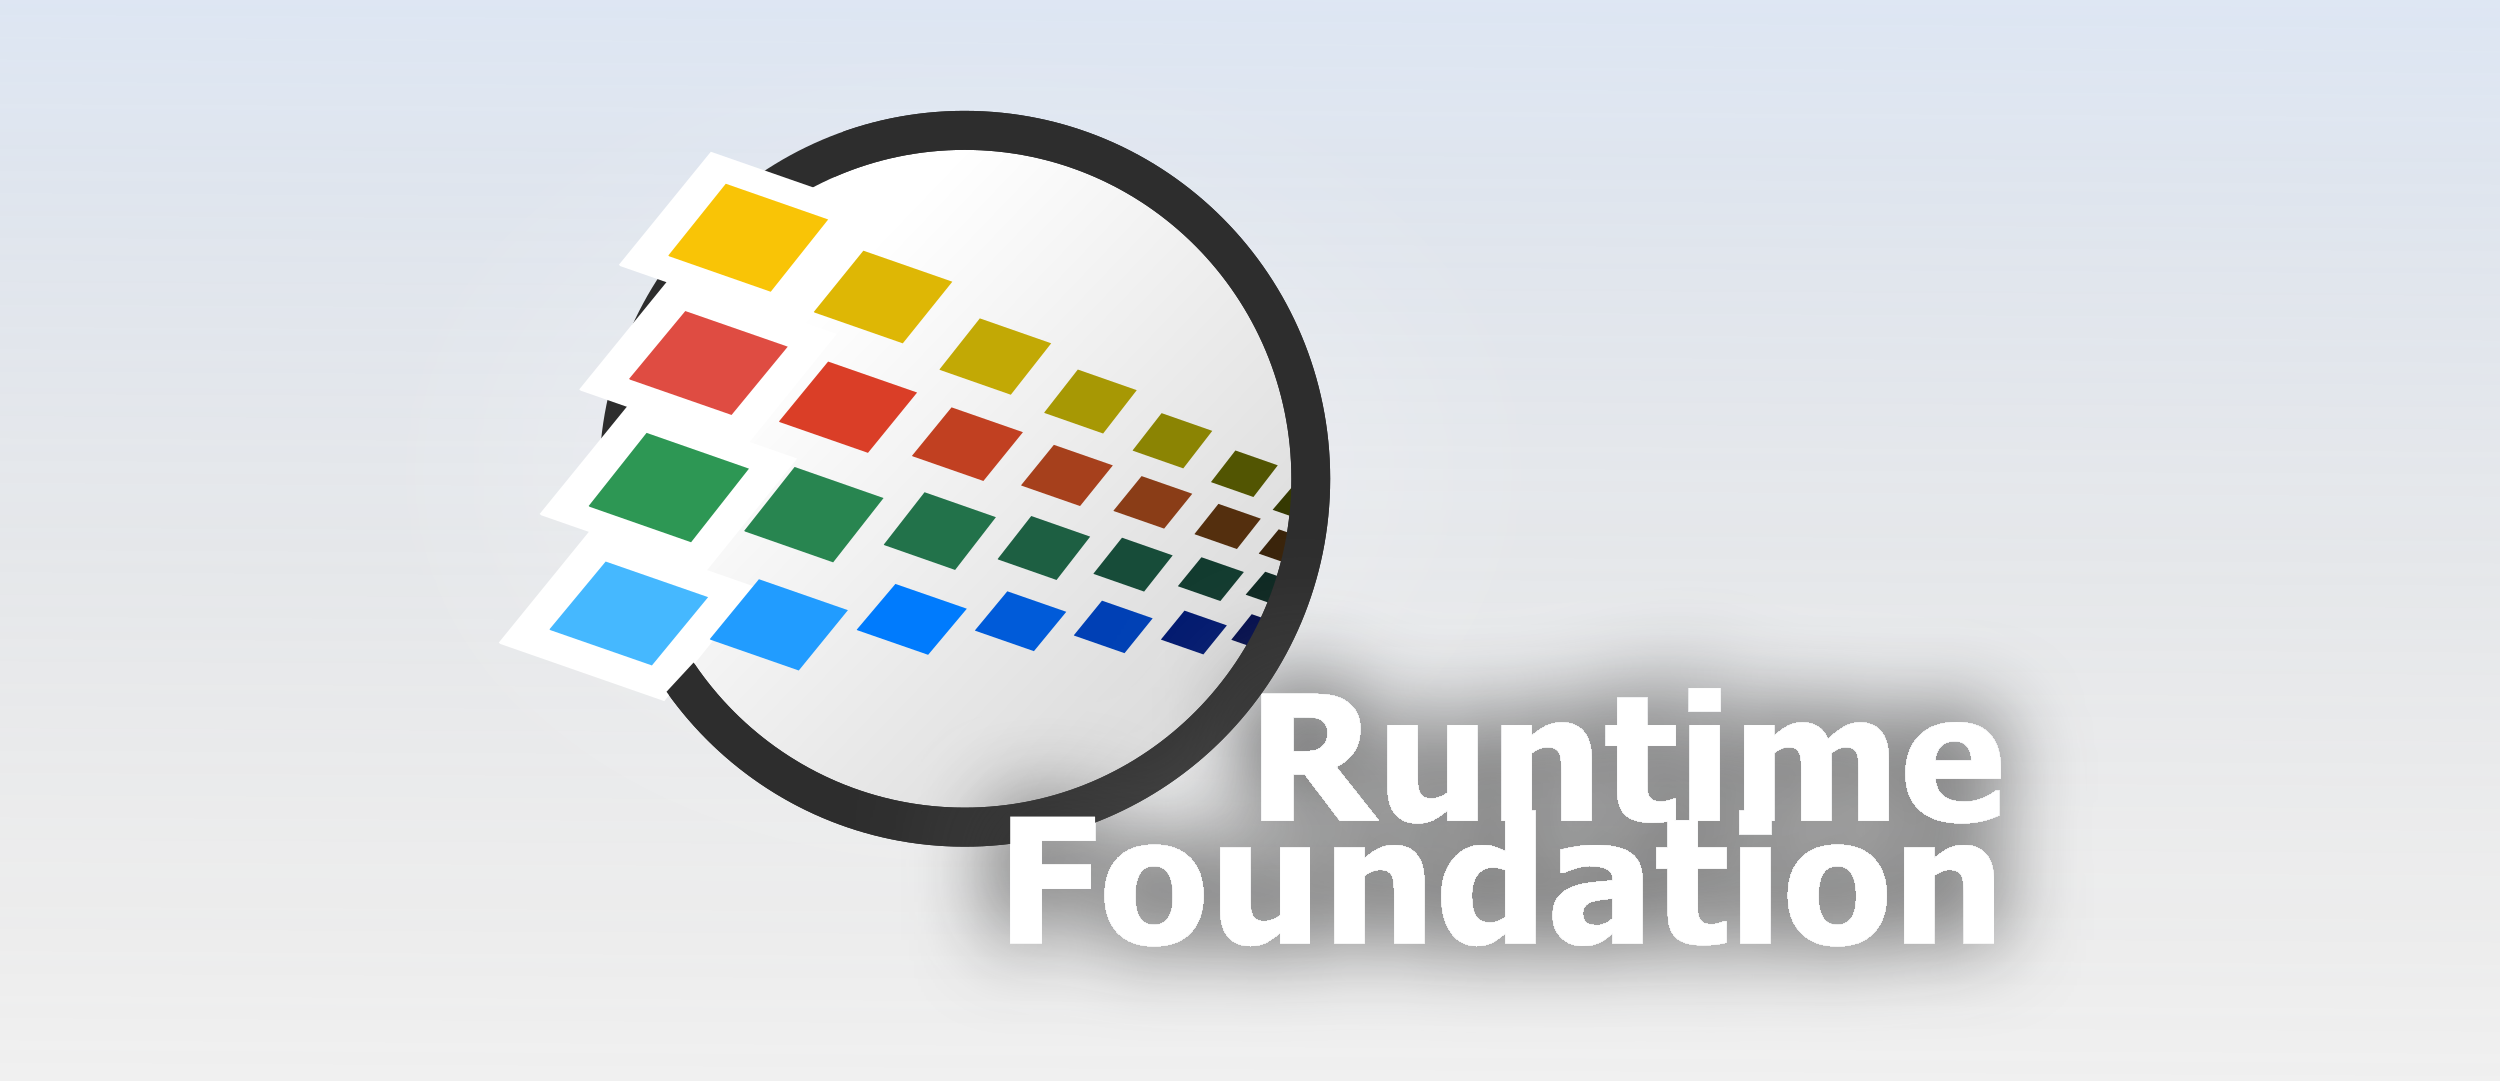
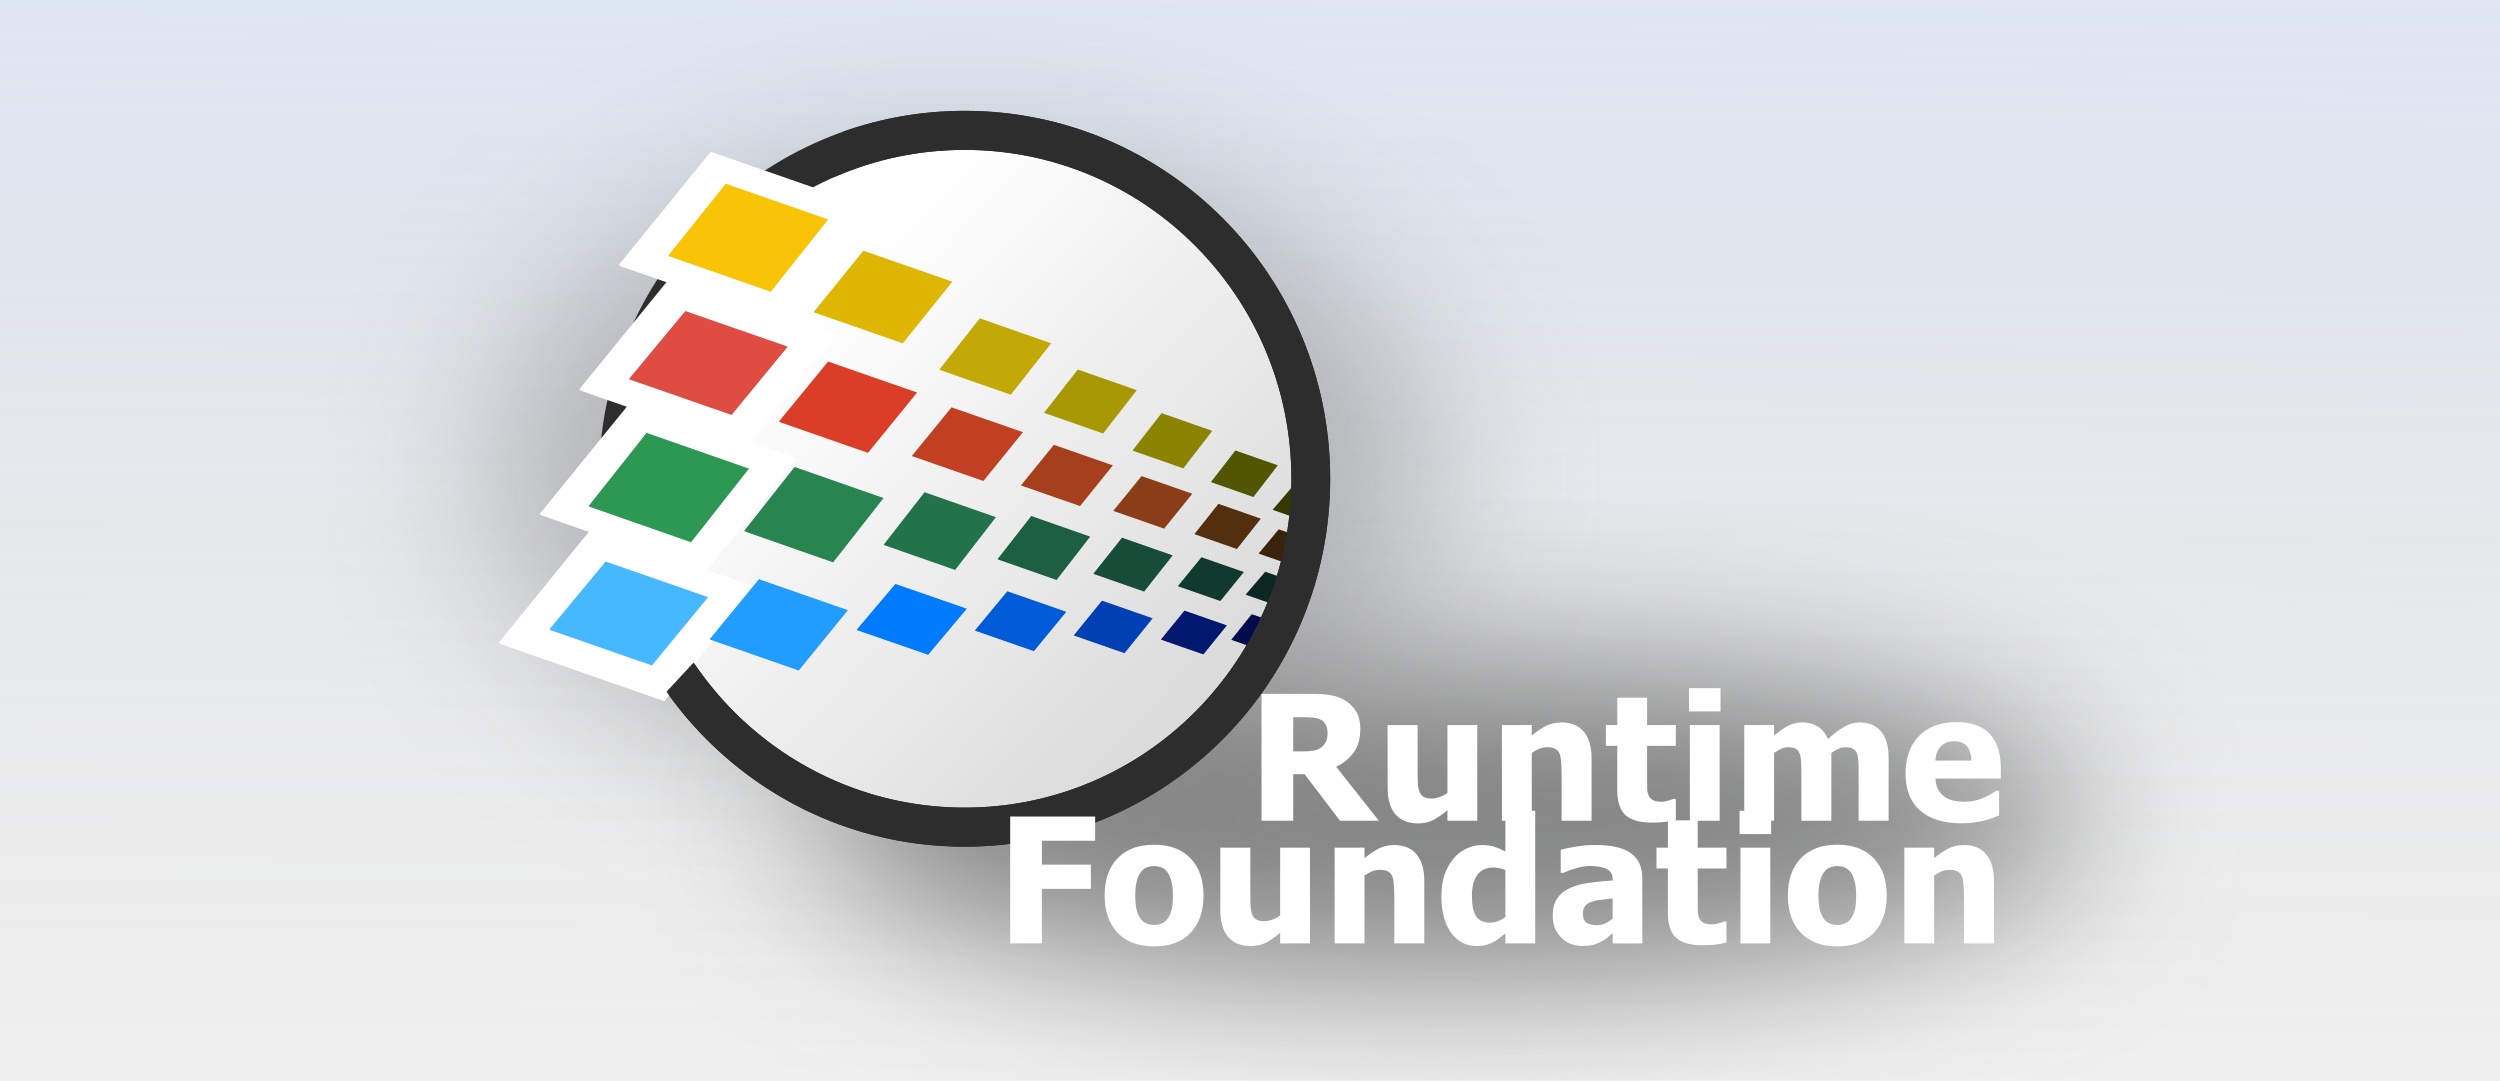
<svg xmlns="http://www.w3.org/2000/svg" width="1060" height="458" viewBox="0 0 1060 458" fill="none">
  <g clip-path="url(#clip0_377_1540)">
    <rect width="1060" height="458" fill="url(#paint0_linear_377_1540)" />
    <g filter="url(#filter0_f_377_1540)">
-       <ellipse cx="408.5" cy="200.5" rx="199.5" ry="131.5" fill="white" fill-opacity="0.17" />
+       <ellipse cx="408.5" cy="200.5" rx="199.5" ry="131.5" fill="#636363" fill-opacity="0.39" />
+     </g>
+     <g filter="url(#filter1_f_377_1540)">
+       <ellipse cx="613" cy="347" rx="268" ry="66" fill="#636363" fill-opacity="0.76" />
    </g>
    <path d="M409.256 55.529C490.316 55.529 556.032 121.659 556.032 203.255C556.032 284.838 490.316 350.977 409.256 350.977C328.196 350.977 262.478 284.838 262.478 203.255C262.478 121.659 328.193 55.529 409.256 55.529Z" fill="url(#paint1_linear_377_1540)" />
    <path fill-rule="evenodd" clip-rule="evenodd" d="M409.001 63.55C332.479 63.55 270.46 125.983 270.46 202.995C270.46 280 332.479 342.433 409.001 342.433C485.526 342.433 547.542 280 547.542 202.998C547.542 125.98 485.522 63.55 409.001 63.55ZM409.001 46.998C494.602 46.998 564.001 116.832 564.001 202.998C564.001 289.151 494.602 358.998 409.001 358.998C323.4 358.998 254.001 289.151 254.001 202.998C254.001 116.832 323.4 46.998 409.001 46.998Z" fill="#2D2D2D" />
    <path d="M284.59 117.16L354.787 141.615L315.797 189.912L246.224 165.658L245.609 165.093L284.59 117.16Z" fill="white" />
    <path d="M301.382 64.344L371.579 88.799L332.589 137.096L263.016 112.843L262.401 112.277L301.382 64.344Z" fill="white" />
    <path d="M523.804 191L541.782 197.299L531.452 210.738L513.635 204.491L513.479 204.34L523.804 191Z" fill="#525502" />
    <path d="M547.885 206.434L563.249 211.759L554.977 221.514L539.75 216.233L539.614 216.114L547.885 206.434Z" fill="#353901" />
    <path d="M492.518 175.167L514.005 182.69L501.709 198.6L480.413 191.139L480.226 190.959L492.518 175.167Z" fill="#8B8403" />
    <path d="M456.988 156.686L481.985 165.434L467.721 183.816L442.947 175.14L442.73 174.931L456.988 156.686Z" fill="#A79804" />
    <path d="M415.446 134.989L445.709 145.565L428.583 167.372L398.589 156.883L398.326 156.633L415.446 134.989Z" fill="#C2A905" />
    <path d="M307.726 77.905L351.153 93.06L326.784 123.711L283.743 108.681L283.364 108.326L307.726 77.905Z" fill="#F9C406" />
    <path d="M516.608 213.635L534.591 219.917L524.441 232.793L506.617 226.563L506.461 226.415L516.608 213.635Z" fill="#542F0E" />
    <path d="M542.166 224.426L557.524 229.768L549.073 240.086L533.851 234.788L533.716 234.666L542.166 224.426Z" fill="#39230A" />
    <path d="M484.03 201.864L505.528 209.353L493.589 224.137L472.283 216.71L472.094 216.537L484.03 201.864Z" fill="#8A3D17" />
    <path d="M446.84 188.608L471.847 197.321L457.941 214.576L433.156 205.934L432.937 205.733L446.84 188.608Z" fill="#A6401C" />
    <path d="M403.452 172.715L433.726 183.256L416.958 203.936L386.954 193.482L386.688 193.239L403.452 172.715Z" fill="#C14021" />
    <path d="M290.565 131.881L334.009 146.984L310.177 175.945L267.12 160.967L266.737 160.622L290.565 131.881Z" fill="#DF4C42" />
    <path d="M250.453 224.531L320.65 248.986L281.66 297.283L212.087 273.029L211.472 272.464L250.453 224.531Z" fill="white" />
    <path d="M267.798 169.975L337.995 194.43L299.005 242.727L229.432 218.473L228.817 217.908L267.798 169.975Z" fill="white" />
    <path d="M509.411 236.27L527.4 242.535L517.429 254.848L499.6 248.635L499.443 248.49L509.411 236.27Z" fill="#113A2E" />
    <path d="M536.445 242.417L551.808 247.742L543.537 257.497L528.31 252.217L528.174 252.098L536.445 242.417Z" fill="#0C2721" />
    <path d="M475.727 227.981L497.22 235.487L485.102 250.835L463.801 243.39L463.613 243.214L475.727 227.981Z" fill="#174C39" />
    <path d="M437.244 218.787L462.241 227.534L447.976 245.916L423.202 237.24L422.986 237.032L437.244 218.787Z" fill="#1D5F42" />
    <path d="M392.011 208.699L422.269 219.292L404.964 241.662L374.976 231.156L374.713 230.903L392.011 208.699Z" fill="#22724A" />
    <path d="M274.142 183.535L317.564 198.706L293.015 229.921L249.98 214.874L249.602 214.516L274.142 183.535Z" fill="#2D9754" />
    <path d="M502.215 258.905L520.204 265.17L510.233 277.483L492.404 271.27L492.246 271.125L502.215 258.905Z" fill="#00186E" />
    <path d="M530.725 260.41L546.078 265.769L537.448 276.651L522.232 271.336L522.098 271.21L530.725 260.41Z" fill="#000B4B" />
    <path d="M467.239 254.679L488.737 262.168L476.798 276.952L455.492 269.524L455.303 269.351L467.239 254.679Z" fill="#0040B5" />
    <path d="M427.096 250.709L452.109 259.405L438.382 276.097L413.591 267.472L413.371 267.274L427.096 250.709Z" fill="#005BD9" />
    <path d="M379.648 247.584L409.933 258.092L393.524 277.645L363.508 267.225L363.24 266.989L379.648 247.584Z" fill="#007BFD" />
    <path d="M256.798 238.091L300.241 253.194L276.409 282.155L233.352 267.177L232.97 266.832L256.798 238.091Z" fill="#45B8FF" />
    <path d="M366.065 106.29L403.794 119.44L382.779 145.583L345.385 132.541L345.055 132.236L366.065 106.29Z" fill="#DEB705" />
    <path d="M351.119 153.301L388.854 166.434L368.017 192.013L330.618 178.989L330.287 178.687L351.119 153.301Z" fill="#DA3E27" />
    <path d="M336.91 197.99L374.628 211.175L353.254 238.444L315.872 225.368L315.544 225.056L336.91 197.99Z" fill="#288550" />
    <path d="M321.779 245.582L359.514 258.715L338.677 284.295L301.278 271.27L300.947 270.968L321.779 245.582Z" fill="#219CFF" />
    <path fill-rule="evenodd" clip-rule="evenodd" d="M357.521 55.808C373.628 50.102 390.954 46.998 409 46.998C494.601 46.998 564 116.832 564 202.998C564 289.151 494.601 358.998 409 358.998C356.838 358.998 310.691 333.062 282.599 293.304L294.083 280.903C318.974 318.023 361.152 342.433 409 342.433C485.525 342.433 547.541 280 547.541 202.998C547.541 125.98 485.522 63.55 409 63.55C389.404 63.55 370.76 67.644 353.864 75.029L357.521 55.808Z" fill="#2D2D2D" />
-     <g filter="url(#filter1_dd_377_1540)">
-       <path d="M584.645 348H568.168L553.173 328.271H548.331V348H534.89V294.198H556.534C559.521 294.198 562.122 294.391 564.338 294.776C566.554 295.138 568.602 295.909 570.481 297.089C572.408 298.317 573.938 299.883 575.07 301.786C576.202 303.665 576.768 306.062 576.768 308.977C576.768 313.096 575.841 316.444 573.986 319.021C572.131 321.575 569.65 323.61 566.542 325.128L584.645 348ZM562.893 310.675C562.893 309.326 562.628 308.17 562.098 307.206C561.592 306.218 560.737 305.46 559.533 304.93C558.69 304.568 557.75 304.34 556.714 304.243C555.678 304.147 554.39 304.099 552.848 304.099H548.331V318.588H552.198C554.077 318.588 555.666 318.479 556.967 318.263C558.292 318.022 559.412 317.528 560.328 316.781C561.195 316.107 561.833 315.3 562.243 314.36C562.676 313.421 562.893 312.192 562.893 310.675ZM626.36 348H613.713V343.52C611.521 345.35 609.51 346.747 607.679 347.711C605.848 348.65 603.668 349.12 601.139 349.12C597.116 349.12 593.973 347.855 591.708 345.326C589.468 342.773 588.348 338.943 588.348 333.836V307.423H601.067V327.549C601.067 329.645 601.115 331.355 601.211 332.68C601.332 334.005 601.597 335.125 602.006 336.04C602.391 336.883 602.982 337.521 603.777 337.955C604.596 338.389 605.728 338.605 607.173 338.605C608.064 338.605 609.112 338.389 610.317 337.955C611.545 337.521 612.677 336.931 613.713 336.185V307.423H626.36V348ZM674.831 348H662.112V327.874C662.112 326.236 662.04 324.61 661.895 322.996C661.775 321.358 661.534 320.154 661.173 319.383C660.739 318.467 660.113 317.817 659.294 317.432C658.475 317.022 657.379 316.817 656.006 316.817C654.97 316.817 653.922 317.01 652.862 317.396C651.802 317.781 650.67 318.395 649.466 319.238V348H636.819V307.423H649.466V311.903C651.537 310.145 653.549 308.772 655.5 307.784C657.475 306.797 659.655 306.303 662.04 306.303C666.183 306.303 669.351 307.616 671.543 310.241C673.735 312.843 674.831 316.625 674.831 321.587V348ZM700.503 348.795C695.348 348.795 691.59 347.735 689.229 345.615C686.893 343.495 685.724 340.027 685.724 335.209V316.239H680.883V307.423H685.724V295.824H698.371V307.423H710.548V316.239H698.371V330.62C698.371 332.041 698.383 333.282 698.407 334.342C698.431 335.402 698.624 336.353 698.985 337.196C699.322 338.039 699.912 338.714 700.756 339.22C701.623 339.701 702.875 339.942 704.513 339.942C705.188 339.942 706.067 339.798 707.151 339.509C708.259 339.22 709.03 338.955 709.464 338.714H710.548V347.639C709.175 348 707.717 348.277 706.176 348.47C704.634 348.687 702.743 348.795 700.503 348.795ZM729.137 348H716.491V307.423H729.137V348ZM729.499 301.642H716.129V291.777H729.499V301.642ZM788.051 348V327.729C788.051 325.73 788.015 324.044 787.943 322.671C787.87 321.298 787.654 320.178 787.292 319.311C786.931 318.443 786.365 317.817 785.594 317.432C784.847 317.022 783.787 316.817 782.414 316.817C781.451 316.817 780.499 317.034 779.56 317.468C778.62 317.877 777.597 318.467 776.489 319.238V348H763.77V327.729C763.77 325.754 763.722 324.08 763.625 322.707C763.553 321.31 763.336 320.178 762.975 319.311C762.614 318.443 762.047 317.817 761.277 317.432C760.53 317.022 759.482 316.817 758.133 316.817C757.097 316.817 756.086 317.058 755.098 317.54C754.11 318.022 753.147 318.588 752.207 319.238V348H739.561V307.423H752.207V311.903C754.279 310.145 756.23 308.772 758.061 307.784C759.892 306.797 761.951 306.303 764.24 306.303C766.721 306.303 768.901 306.893 770.78 308.073C772.658 309.254 774.092 311.012 775.079 313.349C777.512 311.084 779.801 309.35 781.945 308.146C784.113 306.917 786.305 306.303 788.521 306.303C790.4 306.303 792.086 306.604 793.579 307.206C795.073 307.808 796.337 308.712 797.373 309.916C798.505 311.217 799.349 312.771 799.903 314.577C800.481 316.36 800.77 318.696 800.77 321.587V348H788.051ZM831.681 349.084C824.021 349.084 818.143 347.253 814.048 343.592C809.977 339.93 807.941 334.715 807.941 327.946C807.941 321.322 809.844 316.035 813.65 312.084C817.456 308.133 822.78 306.158 829.621 306.158C835.836 306.158 840.509 307.832 843.641 311.181C846.772 314.529 848.338 319.323 848.338 325.562V330.114H820.624C820.744 331.993 821.142 333.571 821.816 334.848C822.491 336.1 823.382 337.1 824.49 337.847C825.574 338.593 826.839 339.135 828.284 339.473C829.729 339.786 831.307 339.942 833.018 339.942C834.487 339.942 835.932 339.786 837.354 339.473C838.775 339.135 840.076 338.702 841.256 338.172C842.292 337.714 843.243 337.22 844.11 336.69C845.002 336.16 845.724 335.691 846.278 335.281H847.615V345.724C846.579 346.133 845.628 346.519 844.761 346.88C843.918 347.217 842.749 347.566 841.256 347.928C839.883 348.289 838.462 348.566 836.992 348.759C835.547 348.976 833.776 349.084 831.681 349.084ZM835.872 322.49C835.8 319.816 835.174 317.781 833.993 316.384C832.837 314.987 831.054 314.288 828.646 314.288C826.188 314.288 824.261 315.023 822.864 316.492C821.491 317.962 820.732 319.961 820.588 322.49H835.872ZM464.343 356.46H441.76V366.613H462.536V376.875H441.76V400H428.319V346.198H464.343V356.46ZM510.285 379.729C510.285 386.402 508.454 391.665 504.793 395.52C501.156 399.35 496.001 401.265 489.328 401.265C482.704 401.265 477.549 399.35 473.863 395.52C470.202 391.665 468.371 386.402 468.371 379.729C468.371 372.985 470.202 367.709 473.863 363.903C477.549 360.073 482.704 358.158 489.328 358.158C495.976 358.158 501.131 360.085 504.793 363.939C508.454 367.77 510.285 373.033 510.285 379.729ZM497.313 379.802C497.313 377.393 497.109 375.394 496.699 373.804C496.314 372.19 495.772 370.901 495.073 369.938C494.326 368.926 493.483 368.227 492.544 367.842C491.604 367.432 490.532 367.228 489.328 367.228C488.196 367.228 487.172 367.408 486.257 367.77C485.341 368.107 484.498 368.769 483.727 369.757C483.005 370.696 482.427 371.985 481.993 373.623C481.559 375.261 481.343 377.321 481.343 379.802C481.343 382.283 481.547 384.294 481.957 385.836C482.366 387.354 482.896 388.57 483.547 389.485C484.221 390.425 485.064 391.111 486.076 391.545C487.088 391.979 488.208 392.195 489.436 392.195C490.448 392.195 491.472 391.979 492.508 391.545C493.568 391.111 494.411 390.461 495.037 389.594C495.784 388.558 496.35 387.317 496.735 385.872C497.121 384.403 497.313 382.379 497.313 379.802ZM555.432 400H542.786V395.52C540.594 397.35 538.582 398.747 536.752 399.711C534.921 400.65 532.741 401.12 530.212 401.12C526.189 401.12 523.045 399.855 520.781 397.326C518.541 394.773 517.421 390.943 517.421 385.836V359.423H530.139V379.549C530.139 381.645 530.188 383.355 530.284 384.68C530.404 386.005 530.669 387.125 531.079 388.04C531.464 388.883 532.054 389.521 532.849 389.955C533.668 390.389 534.8 390.605 536.246 390.605C537.137 390.605 538.185 390.389 539.389 389.955C540.618 389.521 541.75 388.931 542.786 388.185V359.423H555.432V400ZM603.904 400H591.185V379.874C591.185 378.236 591.113 376.61 590.968 374.996C590.848 373.358 590.607 372.154 590.246 371.383C589.812 370.467 589.186 369.817 588.367 369.432C587.548 369.022 586.452 368.817 585.079 368.817C584.043 368.817 582.995 369.01 581.935 369.396C580.875 369.781 579.743 370.395 578.539 371.238V400H565.892V359.423H578.539V363.903C580.61 362.145 582.622 360.772 584.573 359.784C586.548 358.797 588.728 358.303 591.113 358.303C595.256 358.303 598.424 359.616 600.616 362.241C602.808 364.843 603.904 368.625 603.904 373.587V400ZM650.93 400H638.283V395.772C637.464 396.447 636.525 397.17 635.465 397.94C634.429 398.711 633.514 399.289 632.719 399.675C631.707 400.157 630.708 400.518 629.72 400.759C628.732 401 627.552 401.12 626.179 401.12C621.554 401.12 617.892 399.205 615.195 395.375C612.497 391.545 611.148 386.426 611.148 380.019C611.148 376.478 611.605 373.406 612.521 370.805C613.436 368.203 614.701 365.939 616.315 364.012C617.784 362.253 619.567 360.868 621.662 359.856C623.758 358.821 625.974 358.303 628.311 358.303C630.431 358.303 632.165 358.532 633.514 358.989C634.887 359.423 636.477 360.109 638.283 361.049V343.777H650.93V400ZM638.283 388.799V368.89C637.657 368.576 636.838 368.324 635.826 368.131C634.815 367.914 633.947 367.806 633.225 367.806C630.19 367.806 627.901 368.866 626.36 370.985C624.842 373.105 624.083 376.068 624.083 379.874C624.083 383.873 624.685 386.763 625.89 388.546C627.118 390.328 629.094 391.22 631.816 391.22C632.924 391.22 634.044 391.003 635.176 390.569C636.308 390.136 637.344 389.546 638.283 388.799ZM683.756 389.413V380.958C681.612 381.175 679.878 381.368 678.553 381.536C677.228 381.681 675.927 381.982 674.65 382.439C673.542 382.825 672.675 383.415 672.049 384.21C671.447 384.981 671.145 386.017 671.145 387.317C671.145 389.22 671.651 390.533 672.663 391.256C673.699 391.954 675.216 392.304 677.216 392.304C678.324 392.304 679.456 392.051 680.612 391.545C681.768 391.039 682.816 390.328 683.756 389.413ZM683.756 395.7C682.889 396.423 682.106 397.073 681.407 397.651C680.733 398.229 679.817 398.808 678.661 399.386C677.529 399.94 676.421 400.361 675.337 400.65C674.277 400.939 672.783 401.084 670.856 401.084C667.267 401.084 664.28 399.88 661.895 397.471C659.535 395.062 658.354 392.027 658.354 388.365C658.354 385.354 658.957 382.921 660.161 381.066C661.365 379.212 663.1 377.742 665.364 376.658C667.653 375.55 670.387 374.779 673.566 374.346C676.746 373.912 680.167 373.575 683.828 373.334V373.117C683.828 370.877 682.997 369.335 681.335 368.492C679.697 367.625 677.228 367.191 673.928 367.191C672.434 367.191 670.688 367.468 668.688 368.022C666.689 368.552 664.738 369.239 662.835 370.082H661.751V360.29C663.004 359.929 665.027 359.507 667.821 359.025C670.615 358.52 673.434 358.267 676.276 358.267C683.262 358.267 688.345 359.435 691.524 361.771C694.728 364.084 696.33 367.625 696.33 372.395V400H683.756V395.7ZM721.966 400.795C716.811 400.795 713.053 399.735 710.692 397.615C708.356 395.495 707.187 392.027 707.187 387.209V368.239H702.345V359.423H707.187V347.824H719.834V359.423H732.01V368.239H719.834V382.62C719.834 384.041 719.846 385.282 719.87 386.342C719.894 387.402 720.087 388.353 720.448 389.196C720.785 390.039 721.375 390.714 722.218 391.22C723.086 391.701 724.338 391.942 725.976 391.942C726.651 391.942 727.53 391.798 728.614 391.509C729.722 391.22 730.493 390.955 730.926 390.714H732.01V399.639C730.637 400 729.18 400.277 727.638 400.47C726.097 400.687 724.206 400.795 721.966 400.795ZM750.6 400H737.954V359.423H750.6V400ZM750.961 353.642H737.592V343.777H750.961V353.642ZM799.975 379.729C799.975 386.402 798.144 391.665 794.483 395.52C790.845 399.35 785.69 401.265 779.018 401.265C772.393 401.265 767.239 399.35 763.553 395.52C759.892 391.665 758.061 386.402 758.061 379.729C758.061 372.985 759.892 367.709 763.553 363.903C767.239 360.073 772.393 358.158 779.018 358.158C785.666 358.158 790.821 360.085 794.483 363.939C798.144 367.77 799.975 373.033 799.975 379.729ZM787.003 379.802C787.003 377.393 786.798 375.394 786.389 373.804C786.003 372.19 785.462 370.901 784.763 369.938C784.016 368.926 783.173 368.227 782.234 367.842C781.294 367.432 780.222 367.228 779.018 367.228C777.886 367.228 776.862 367.408 775.947 367.77C775.031 368.107 774.188 368.769 773.417 369.757C772.695 370.696 772.116 371.985 771.683 373.623C771.249 375.261 771.032 377.321 771.032 379.802C771.032 382.283 771.237 384.294 771.647 385.836C772.056 387.354 772.586 388.57 773.237 389.485C773.911 390.425 774.754 391.111 775.766 391.545C776.778 391.979 777.898 392.195 779.126 392.195C780.138 392.195 781.162 391.979 782.198 391.545C783.257 391.111 784.101 390.461 784.727 389.594C785.474 388.558 786.04 387.317 786.425 385.872C786.81 384.403 787.003 382.379 787.003 379.802ZM845.447 400H832.729V379.874C832.729 378.236 832.656 376.61 832.512 374.996C832.391 373.358 832.15 372.154 831.789 371.383C831.355 370.467 830.729 369.817 829.91 369.432C829.091 369.022 827.995 368.817 826.622 368.817C825.586 368.817 824.538 369.01 823.479 369.396C822.419 369.781 821.286 370.395 820.082 371.238V400H807.436V359.423H820.082V363.903C822.154 362.145 824.165 360.772 826.116 359.784C828.091 358.797 830.271 358.303 832.656 358.303C836.799 358.303 839.967 359.616 842.159 362.241C844.351 364.843 845.447 368.625 845.447 373.587V400Z" fill="white" />
-     </g>
+     <path d="M584.645 348H568.168L553.173 328.271H548.331V348H534.89V294.198H556.534C559.521 294.198 562.122 294.391 564.338 294.776C566.554 295.138 568.602 295.909 570.481 297.089C572.408 298.317 573.938 299.883 575.07 301.786C576.202 303.665 576.768 306.062 576.768 308.977C576.768 313.096 575.841 316.444 573.986 319.021C572.131 321.575 569.65 323.61 566.542 325.128L584.645 348ZM562.893 310.675C562.893 309.326 562.628 308.17 562.098 307.206C561.592 306.218 560.737 305.46 559.533 304.93C558.69 304.568 557.75 304.34 556.714 304.243C555.678 304.147 554.39 304.099 552.848 304.099H548.331V318.588H552.198C554.077 318.588 555.666 318.479 556.967 318.263C558.292 318.022 559.412 317.528 560.328 316.781C561.195 316.107 561.833 315.3 562.243 314.36C562.676 313.421 562.893 312.192 562.893 310.675ZM626.36 348H613.713V343.52C611.521 345.35 609.51 346.747 607.679 347.711C605.848 348.65 603.668 349.12 601.139 349.12C597.116 349.12 593.973 347.855 591.708 345.326C589.468 342.773 588.348 338.943 588.348 333.836V307.423H601.067V327.549C601.067 329.645 601.115 331.355 601.211 332.68C601.332 334.005 601.597 335.125 602.006 336.04C602.391 336.883 602.982 337.521 603.777 337.955C604.596 338.389 605.728 338.605 607.173 338.605C608.064 338.605 609.112 338.389 610.317 337.955C611.545 337.521 612.677 336.931 613.713 336.185V307.423H626.36V348ZM674.831 348H662.112V327.874C662.112 326.236 662.04 324.61 661.895 322.996C661.775 321.358 661.534 320.154 661.173 319.383C660.739 318.467 660.113 317.817 659.294 317.432C658.475 317.022 657.379 316.817 656.006 316.817C654.97 316.817 653.922 317.01 652.862 317.396C651.802 317.781 650.67 318.395 649.466 319.238V348H636.819V307.423H649.466V311.903C651.537 310.145 653.549 308.772 655.5 307.784C657.475 306.797 659.655 306.303 662.04 306.303C666.183 306.303 669.351 307.616 671.543 310.241C673.735 312.843 674.831 316.625 674.831 321.587V348ZM700.503 348.795C695.348 348.795 691.59 347.735 689.229 345.615C686.893 343.495 685.724 340.027 685.724 335.209V316.239H680.883V307.423H685.724V295.824H698.371V307.423H710.548V316.239H698.371V330.62C698.371 332.041 698.383 333.282 698.407 334.342C698.431 335.402 698.624 336.353 698.985 337.196C699.322 338.039 699.912 338.714 700.756 339.22C701.623 339.701 702.875 339.942 704.513 339.942C705.188 339.942 706.067 339.798 707.151 339.509C708.259 339.22 709.03 338.955 709.464 338.714H710.548V347.639C709.175 348 707.717 348.277 706.176 348.47C704.634 348.687 702.743 348.795 700.503 348.795ZM729.137 348H716.491V307.423H729.137V348ZM729.499 301.642H716.129V291.777H729.499V301.642ZM788.051 348V327.729C788.051 325.73 788.015 324.044 787.943 322.671C787.87 321.298 787.654 320.178 787.292 319.311C786.931 318.443 786.365 317.817 785.594 317.432C784.847 317.022 783.787 316.817 782.414 316.817C781.451 316.817 780.499 317.034 779.56 317.468C778.62 317.877 777.597 318.467 776.489 319.238V348H763.77V327.729C763.77 325.754 763.722 324.08 763.625 322.707C763.553 321.31 763.336 320.178 762.975 319.311C762.614 318.443 762.047 317.817 761.277 317.432C760.53 317.022 759.482 316.817 758.133 316.817C757.097 316.817 756.086 317.058 755.098 317.54C754.11 318.022 753.147 318.588 752.207 319.238V348H739.561V307.423H752.207V311.903C754.279 310.145 756.23 308.772 758.061 307.784C759.892 306.797 761.951 306.303 764.24 306.303C766.721 306.303 768.901 306.893 770.78 308.073C772.658 309.254 774.092 311.012 775.079 313.349C777.512 311.084 779.801 309.35 781.945 308.146C784.113 306.917 786.305 306.303 788.521 306.303C790.4 306.303 792.086 306.604 793.579 307.206C795.073 307.808 796.337 308.712 797.373 309.916C798.505 311.217 799.349 312.771 799.903 314.577C800.481 316.36 800.77 318.696 800.77 321.587V348H788.051ZM831.681 349.084C824.021 349.084 818.143 347.253 814.048 343.592C809.977 339.93 807.941 334.715 807.941 327.946C807.941 321.322 809.844 316.035 813.65 312.084C817.456 308.133 822.78 306.158 829.621 306.158C835.836 306.158 840.509 307.832 843.641 311.181C846.772 314.529 848.338 319.323 848.338 325.562V330.114H820.624C820.744 331.993 821.142 333.571 821.816 334.848C822.491 336.1 823.382 337.1 824.49 337.847C825.574 338.593 826.839 339.135 828.284 339.473C829.729 339.786 831.307 339.942 833.018 339.942C834.487 339.942 835.932 339.786 837.354 339.473C838.775 339.135 840.076 338.702 841.256 338.172C842.292 337.714 843.243 337.22 844.11 336.69C845.002 336.16 845.724 335.691 846.278 335.281H847.615V345.724C846.579 346.133 845.628 346.519 844.761 346.88C843.918 347.217 842.749 347.566 841.256 347.928C839.883 348.289 838.462 348.566 836.992 348.759C835.547 348.976 833.776 349.084 831.681 349.084ZM835.872 322.49C835.8 319.816 835.174 317.781 833.993 316.384C832.837 314.987 831.054 314.288 828.646 314.288C826.188 314.288 824.261 315.023 822.864 316.492C821.491 317.962 820.732 319.961 820.588 322.49H835.872ZM464.343 356.46H441.76V366.613H462.536V376.875H441.76V400H428.319V346.198H464.343V356.46ZM510.285 379.729C510.285 386.402 508.454 391.665 504.793 395.52C501.156 399.35 496.001 401.265 489.328 401.265C482.704 401.265 477.549 399.35 473.863 395.52C470.202 391.665 468.371 386.402 468.371 379.729C468.371 372.985 470.202 367.709 473.863 363.903C477.549 360.073 482.704 358.158 489.328 358.158C495.976 358.158 501.131 360.085 504.793 363.939C508.454 367.77 510.285 373.033 510.285 379.729ZM497.313 379.802C497.313 377.393 497.109 375.394 496.699 373.804C496.314 372.19 495.772 370.901 495.073 369.938C494.326 368.926 493.483 368.227 492.544 367.842C491.604 367.432 490.532 367.228 489.328 367.228C488.196 367.228 487.172 367.408 486.257 367.77C485.341 368.107 484.498 368.769 483.727 369.757C483.005 370.696 482.427 371.985 481.993 373.623C481.559 375.261 481.343 377.321 481.343 379.802C481.343 382.283 481.547 384.294 481.957 385.836C482.366 387.354 482.896 388.57 483.547 389.485C484.221 390.425 485.064 391.111 486.076 391.545C487.088 391.979 488.208 392.195 489.436 392.195C490.448 392.195 491.472 391.979 492.508 391.545C493.568 391.111 494.411 390.461 495.037 389.594C495.784 388.558 496.35 387.317 496.735 385.872C497.121 384.403 497.313 382.379 497.313 379.802ZM555.432 400H542.786V395.52C540.594 397.35 538.582 398.747 536.752 399.711C534.921 400.65 532.741 401.12 530.212 401.12C526.189 401.12 523.045 399.855 520.781 397.326C518.541 394.773 517.421 390.943 517.421 385.836V359.423H530.139V379.549C530.139 381.645 530.188 383.355 530.284 384.68C530.404 386.005 530.669 387.125 531.079 388.04C531.464 388.883 532.054 389.521 532.849 389.955C533.668 390.389 534.8 390.605 536.246 390.605C537.137 390.605 538.185 390.389 539.389 389.955C540.618 389.521 541.75 388.931 542.786 388.185V359.423H555.432V400ZM603.904 400H591.185V379.874C591.185 378.236 591.113 376.61 590.968 374.996C590.848 373.358 590.607 372.154 590.246 371.383C589.812 370.467 589.186 369.817 588.367 369.432C587.548 369.022 586.452 368.817 585.079 368.817C584.043 368.817 582.995 369.01 581.935 369.396C580.875 369.781 579.743 370.395 578.539 371.238V400H565.892V359.423H578.539V363.903C580.61 362.145 582.622 360.772 584.573 359.784C586.548 358.797 588.728 358.303 591.113 358.303C595.256 358.303 598.424 359.616 600.616 362.241C602.808 364.843 603.904 368.625 603.904 373.587V400ZM650.93 400H638.283V395.772C637.464 396.447 636.525 397.17 635.465 397.94C634.429 398.711 633.514 399.289 632.719 399.675C631.707 400.157 630.708 400.518 629.72 400.759C628.732 401 627.552 401.12 626.179 401.12C621.554 401.12 617.892 399.205 615.195 395.375C612.497 391.545 611.148 386.426 611.148 380.019C611.148 376.478 611.605 373.406 612.521 370.805C613.436 368.203 614.701 365.939 616.315 364.012C617.784 362.253 619.567 360.868 621.662 359.856C623.758 358.821 625.974 358.303 628.311 358.303C630.431 358.303 632.165 358.532 633.514 358.989C634.887 359.423 636.477 360.109 638.283 361.049V343.777H650.93V400ZM638.283 388.799V368.89C637.657 368.576 636.838 368.324 635.826 368.131C634.815 367.914 633.947 367.806 633.225 367.806C630.19 367.806 627.901 368.866 626.36 370.985C624.842 373.105 624.083 376.068 624.083 379.874C624.083 383.873 624.685 386.763 625.89 388.546C627.118 390.328 629.094 391.22 631.816 391.22C632.924 391.22 634.044 391.003 635.176 390.569C636.308 390.136 637.344 389.546 638.283 388.799ZM683.756 389.413V380.958C681.612 381.175 679.878 381.368 678.553 381.536C677.228 381.681 675.927 381.982 674.65 382.439C673.542 382.825 672.675 383.415 672.049 384.21C671.447 384.981 671.145 386.017 671.145 387.317C671.145 389.22 671.651 390.533 672.663 391.256C673.699 391.954 675.216 392.304 677.216 392.304C678.324 392.304 679.456 392.051 680.612 391.545C681.768 391.039 682.816 390.328 683.756 389.413ZM683.756 395.7C682.889 396.423 682.106 397.073 681.407 397.651C680.733 398.229 679.817 398.808 678.661 399.386C677.529 399.94 676.421 400.361 675.337 400.65C674.277 400.939 672.783 401.084 670.856 401.084C667.267 401.084 664.28 399.88 661.895 397.471C659.535 395.062 658.354 392.027 658.354 388.365C658.354 385.354 658.957 382.921 660.161 381.066C661.365 379.212 663.1 377.742 665.364 376.658C667.653 375.55 670.387 374.779 673.566 374.346C676.746 373.912 680.167 373.575 683.828 373.334V373.117C683.828 370.877 682.997 369.335 681.335 368.492C679.697 367.625 677.228 367.191 673.928 367.191C672.434 367.191 670.688 367.468 668.688 368.022C666.689 368.552 664.738 369.239 662.835 370.082H661.751V360.29C663.004 359.929 665.027 359.507 667.821 359.025C670.615 358.52 673.434 358.267 676.276 358.267C683.262 358.267 688.345 359.435 691.524 361.771C694.728 364.084 696.33 367.625 696.33 372.395V400H683.756V395.7ZM721.966 400.795C716.811 400.795 713.053 399.735 710.692 397.615C708.356 395.495 707.187 392.027 707.187 387.209V368.239H702.345V359.423H707.187V347.824H719.834V359.423H732.01V368.239H719.834V382.62C719.834 384.041 719.846 385.282 719.87 386.342C719.894 387.402 720.087 388.353 720.448 389.196C720.785 390.039 721.375 390.714 722.218 391.22C723.086 391.701 724.338 391.942 725.976 391.942C726.651 391.942 727.53 391.798 728.614 391.509C729.722 391.22 730.493 390.955 730.926 390.714H732.01V399.639C730.637 400 729.18 400.277 727.638 400.47C726.097 400.687 724.206 400.795 721.966 400.795ZM750.6 400H737.954V359.423H750.6V400ZM750.961 353.642H737.592V343.777H750.961V353.642ZM799.975 379.729C799.975 386.402 798.144 391.665 794.483 395.52C790.845 399.35 785.69 401.265 779.018 401.265C772.393 401.265 767.239 399.35 763.553 395.52C759.892 391.665 758.061 386.402 758.061 379.729C758.061 372.985 759.892 367.709 763.553 363.903C767.239 360.073 772.393 358.158 779.018 358.158C785.666 358.158 790.821 360.085 794.483 363.939C798.144 367.77 799.975 373.033 799.975 379.729ZM787.003 379.802C787.003 377.393 786.798 375.394 786.389 373.804C786.003 372.19 785.462 370.901 784.763 369.938C784.016 368.926 783.173 368.227 782.234 367.842C781.294 367.432 780.222 367.228 779.018 367.228C777.886 367.228 776.862 367.408 775.947 367.77C775.031 368.107 774.188 368.769 773.417 369.757C772.695 370.696 772.116 371.985 771.683 373.623C771.249 375.261 771.032 377.321 771.032 379.802C771.032 382.283 771.237 384.294 771.647 385.836C772.056 387.354 772.586 388.57 773.237 389.485C773.911 390.425 774.754 391.111 775.766 391.545C776.778 391.979 777.898 392.195 779.126 392.195C780.138 392.195 781.162 391.979 782.198 391.545C783.257 391.111 784.101 390.461 784.727 389.594C785.474 388.558 786.04 387.317 786.425 385.872C786.81 384.403 787.003 382.379 787.003 379.802ZM845.447 400H832.729V379.874C832.729 378.236 832.656 376.61 832.512 374.996C832.391 373.358 832.15 372.154 831.789 371.383C831.355 370.467 830.729 369.817 829.91 369.432C829.091 369.022 827.995 368.817 826.622 368.817C825.586 368.817 824.538 369.01 823.479 369.396C822.419 369.781 821.286 370.395 820.082 371.238V400H807.436V359.423H820.082V363.903C822.154 362.145 824.165 360.772 826.116 359.784C828.091 358.797 830.271 358.303 832.656 358.303C836.799 358.303 839.967 359.616 842.159 362.241C844.351 364.843 845.447 368.625 845.447 373.587V400Z" fill="white" />
  </g>
  <defs>
    <filter id="filter0_f_377_1540" x="139" y="-1" width="539" height="403" filterUnits="userSpaceOnUse" color-interpolation-filters="sRGB">
      <feFlood flood-opacity="0" result="BackgroundImageFix" />
      <feBlend mode="normal" in="SourceGraphic" in2="BackgroundImageFix" result="shape" />
      <feGaussianBlur stdDeviation="35" result="effect1_foregroundBlur_377_1540" />
    </filter>
-     <filter id="filter1_dd_377_1540" x="363.318" y="226.777" width="540.02" height="229.487" filterUnits="userSpaceOnUse" color-interpolation-filters="sRGB">
+     <filter id="filter1_f_377_1540" x="275" y="211" width="676" height="272" filterUnits="userSpaceOnUse" color-interpolation-filters="sRGB">
      <feFlood flood-opacity="0" result="BackgroundImageFix" />
-       <feColorMatrix in="SourceAlpha" type="matrix" values="0 0 0 0 0 0 0 0 0 0 0 0 0 0 0 0 0 0 127 0" result="hardAlpha" />
-       <feOffset dx="-2" dy="-2" />
-       <feGaussianBlur stdDeviation="18.5" />
-       <feComposite in2="hardAlpha" operator="out" />
-       <feColorMatrix type="matrix" values="0 0 0 0 0 0 0 0 0 0 0 0 0 0 0 0 0 0 1 0" />
-       <feBlend mode="normal" in2="BackgroundImageFix" result="effect1_dropShadow_377_1540" />
-       <feColorMatrix in="SourceAlpha" type="matrix" values="0 0 0 0 0 0 0 0 0 0 0 0 0 0 0 0 0 0 127 0" result="hardAlpha" />
-       <feOffset dx="-5" dy="-5" />
-       <feGaussianBlur stdDeviation="30" />
-       <feComposite in2="hardAlpha" operator="out" />
-       <feColorMatrix type="matrix" values="0 0 0 0 1 0 0 0 0 1 0 0 0 0 1 0 0 0 0.48 0" />
-       <feBlend mode="normal" in2="effect1_dropShadow_377_1540" result="effect2_dropShadow_377_1540" />
-       <feBlend mode="normal" in="SourceGraphic" in2="effect2_dropShadow_377_1540" result="shape" />
+       <feBlend mode="normal" in="SourceGraphic" in2="BackgroundImageFix" result="shape" />
+       <feGaussianBlur stdDeviation="35" result="effect1_foregroundBlur_377_1540" />
    </filter>
    <linearGradient id="paint0_linear_377_1540" x1="493" y1="-2.39147e-06" x2="490.506" y2="457.973" gradientUnits="userSpaceOnUse">
      <stop stop-color="#8DBBFF" stop-opacity="0.19" />
      <stop offset="1" stop-color="#757575" stop-opacity="0" />
    </linearGradient>
    <linearGradient id="paint1_linear_377_1540" x1="335.934" y1="138" x2="568.712" y2="361.19" gradientUnits="userSpaceOnUse">
      <stop stop-color="white" />
      <stop offset="1" stop-color="#CDCDCD" />
    </linearGradient>
    <clipPath id="clip0_377_1540">
      <rect width="1060" height="458" fill="white" />
    </clipPath>
  </defs>
</svg>
